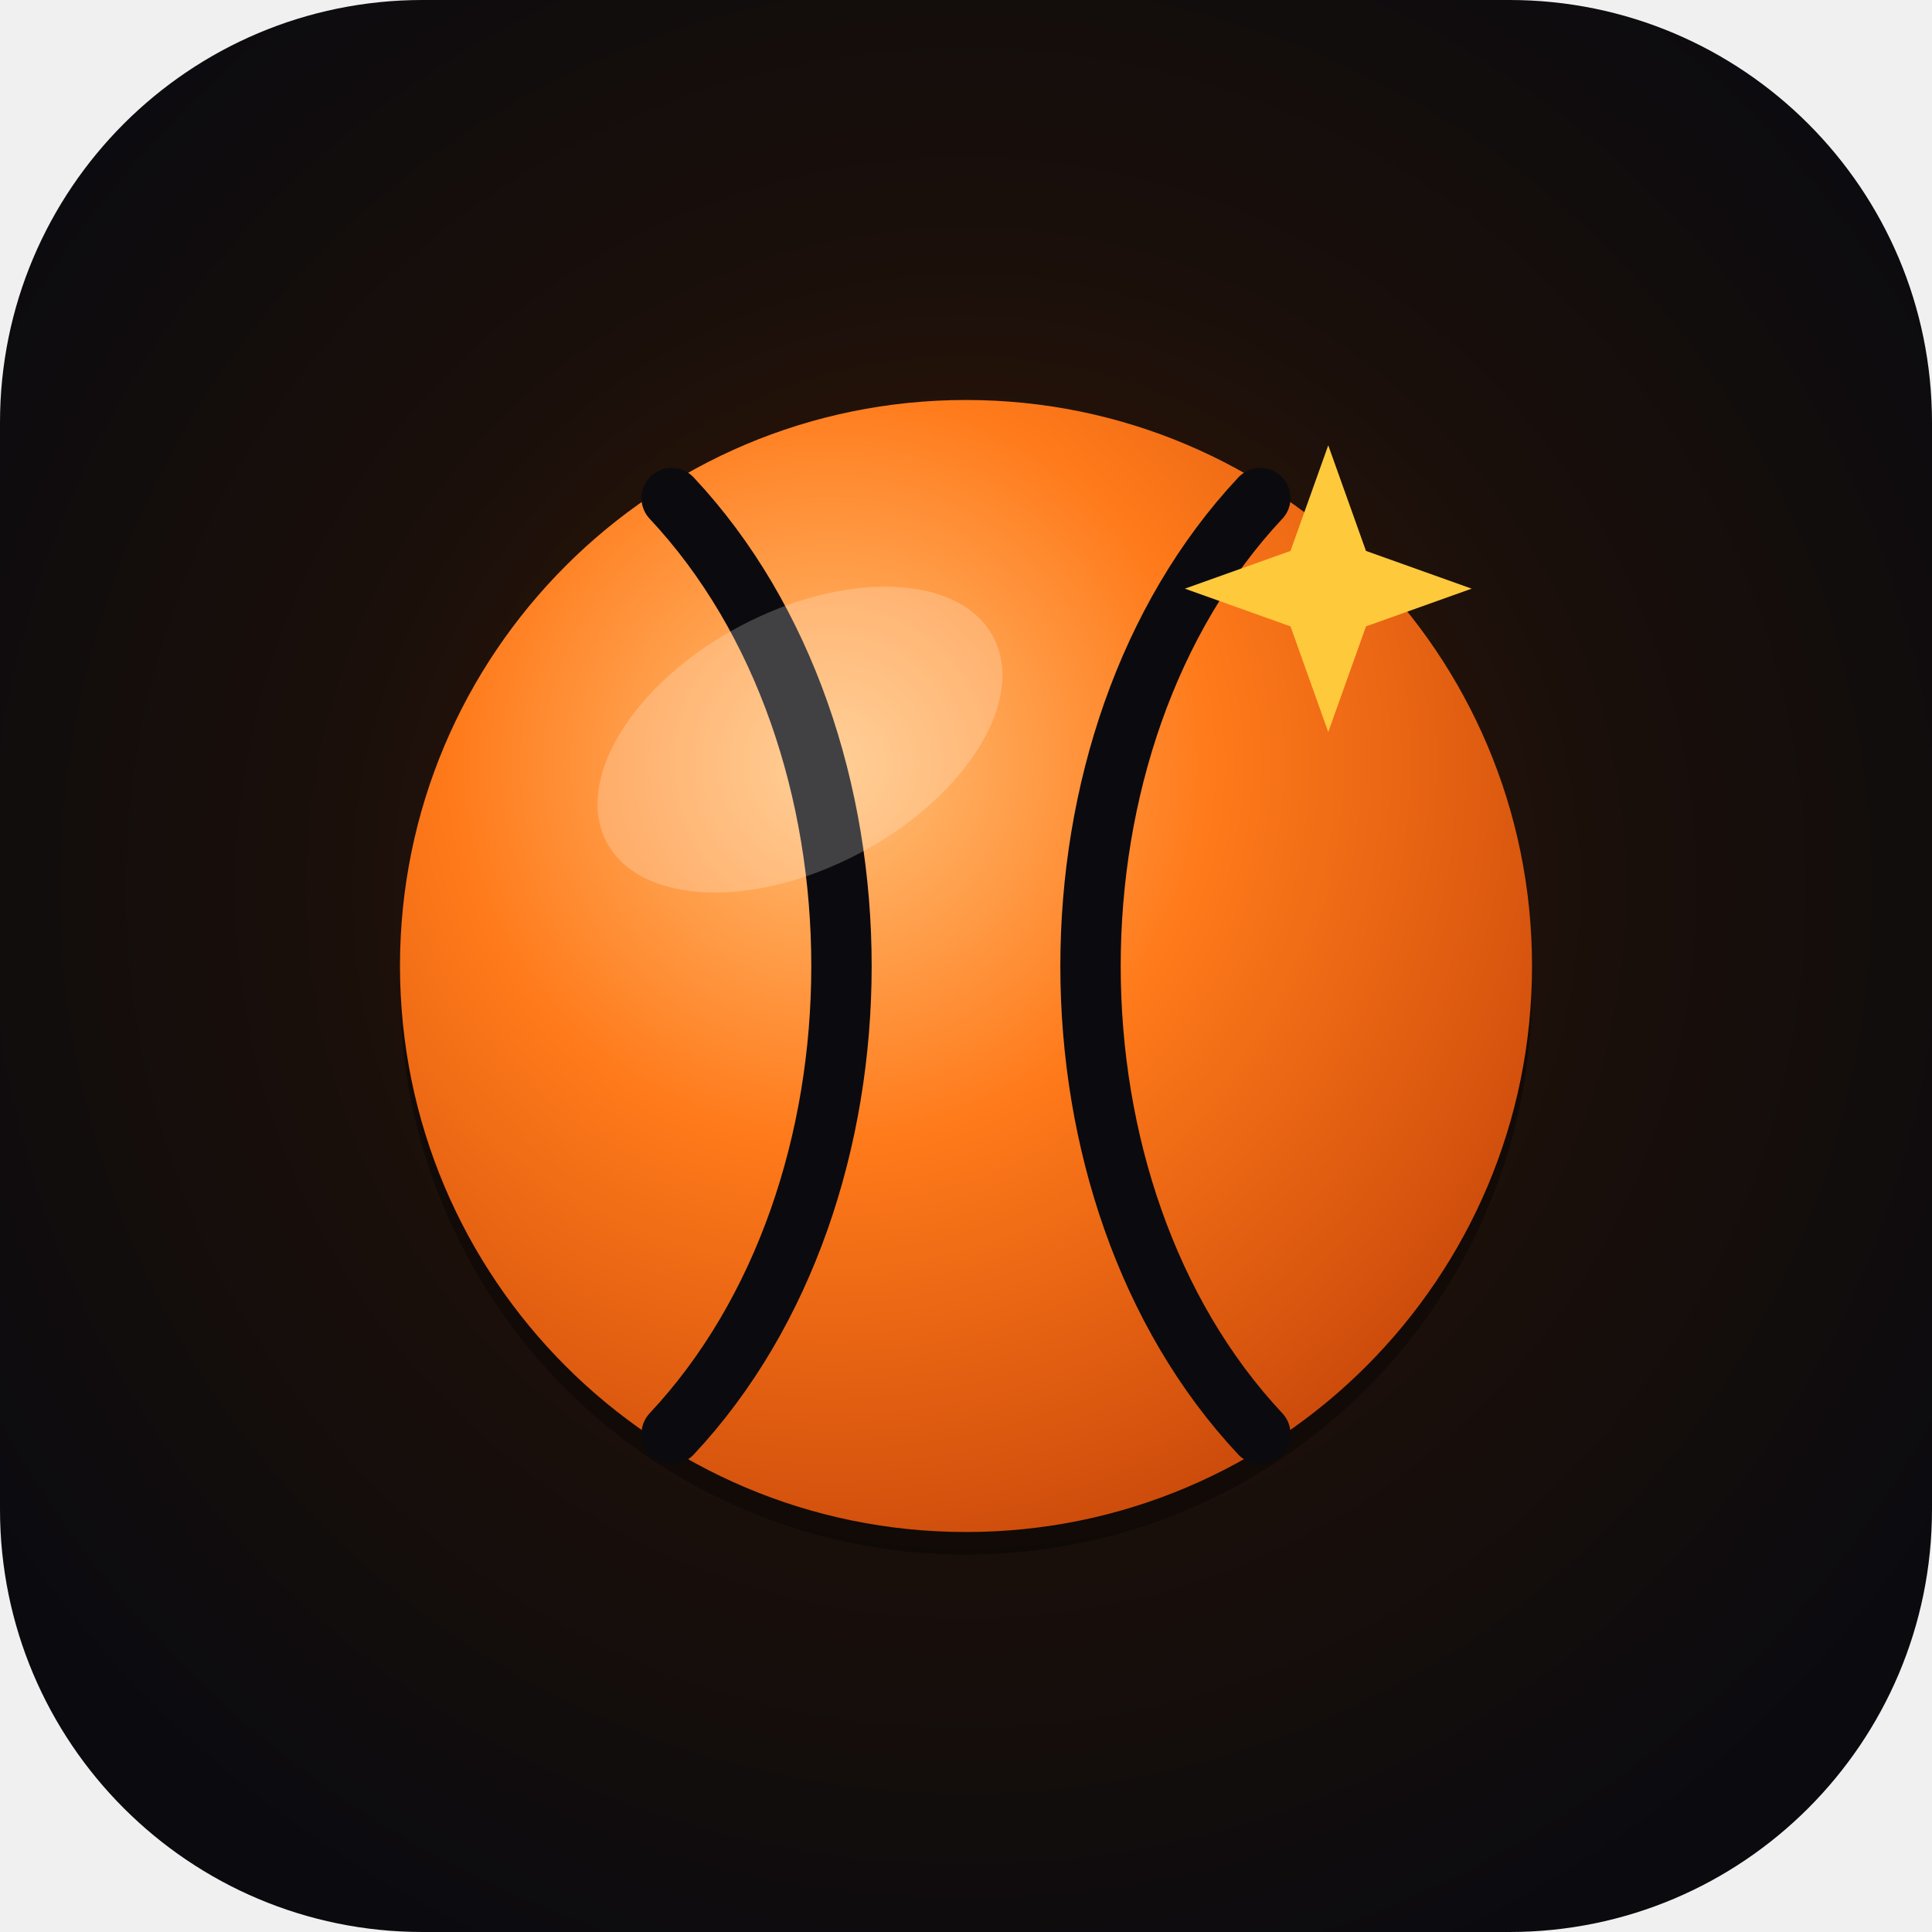
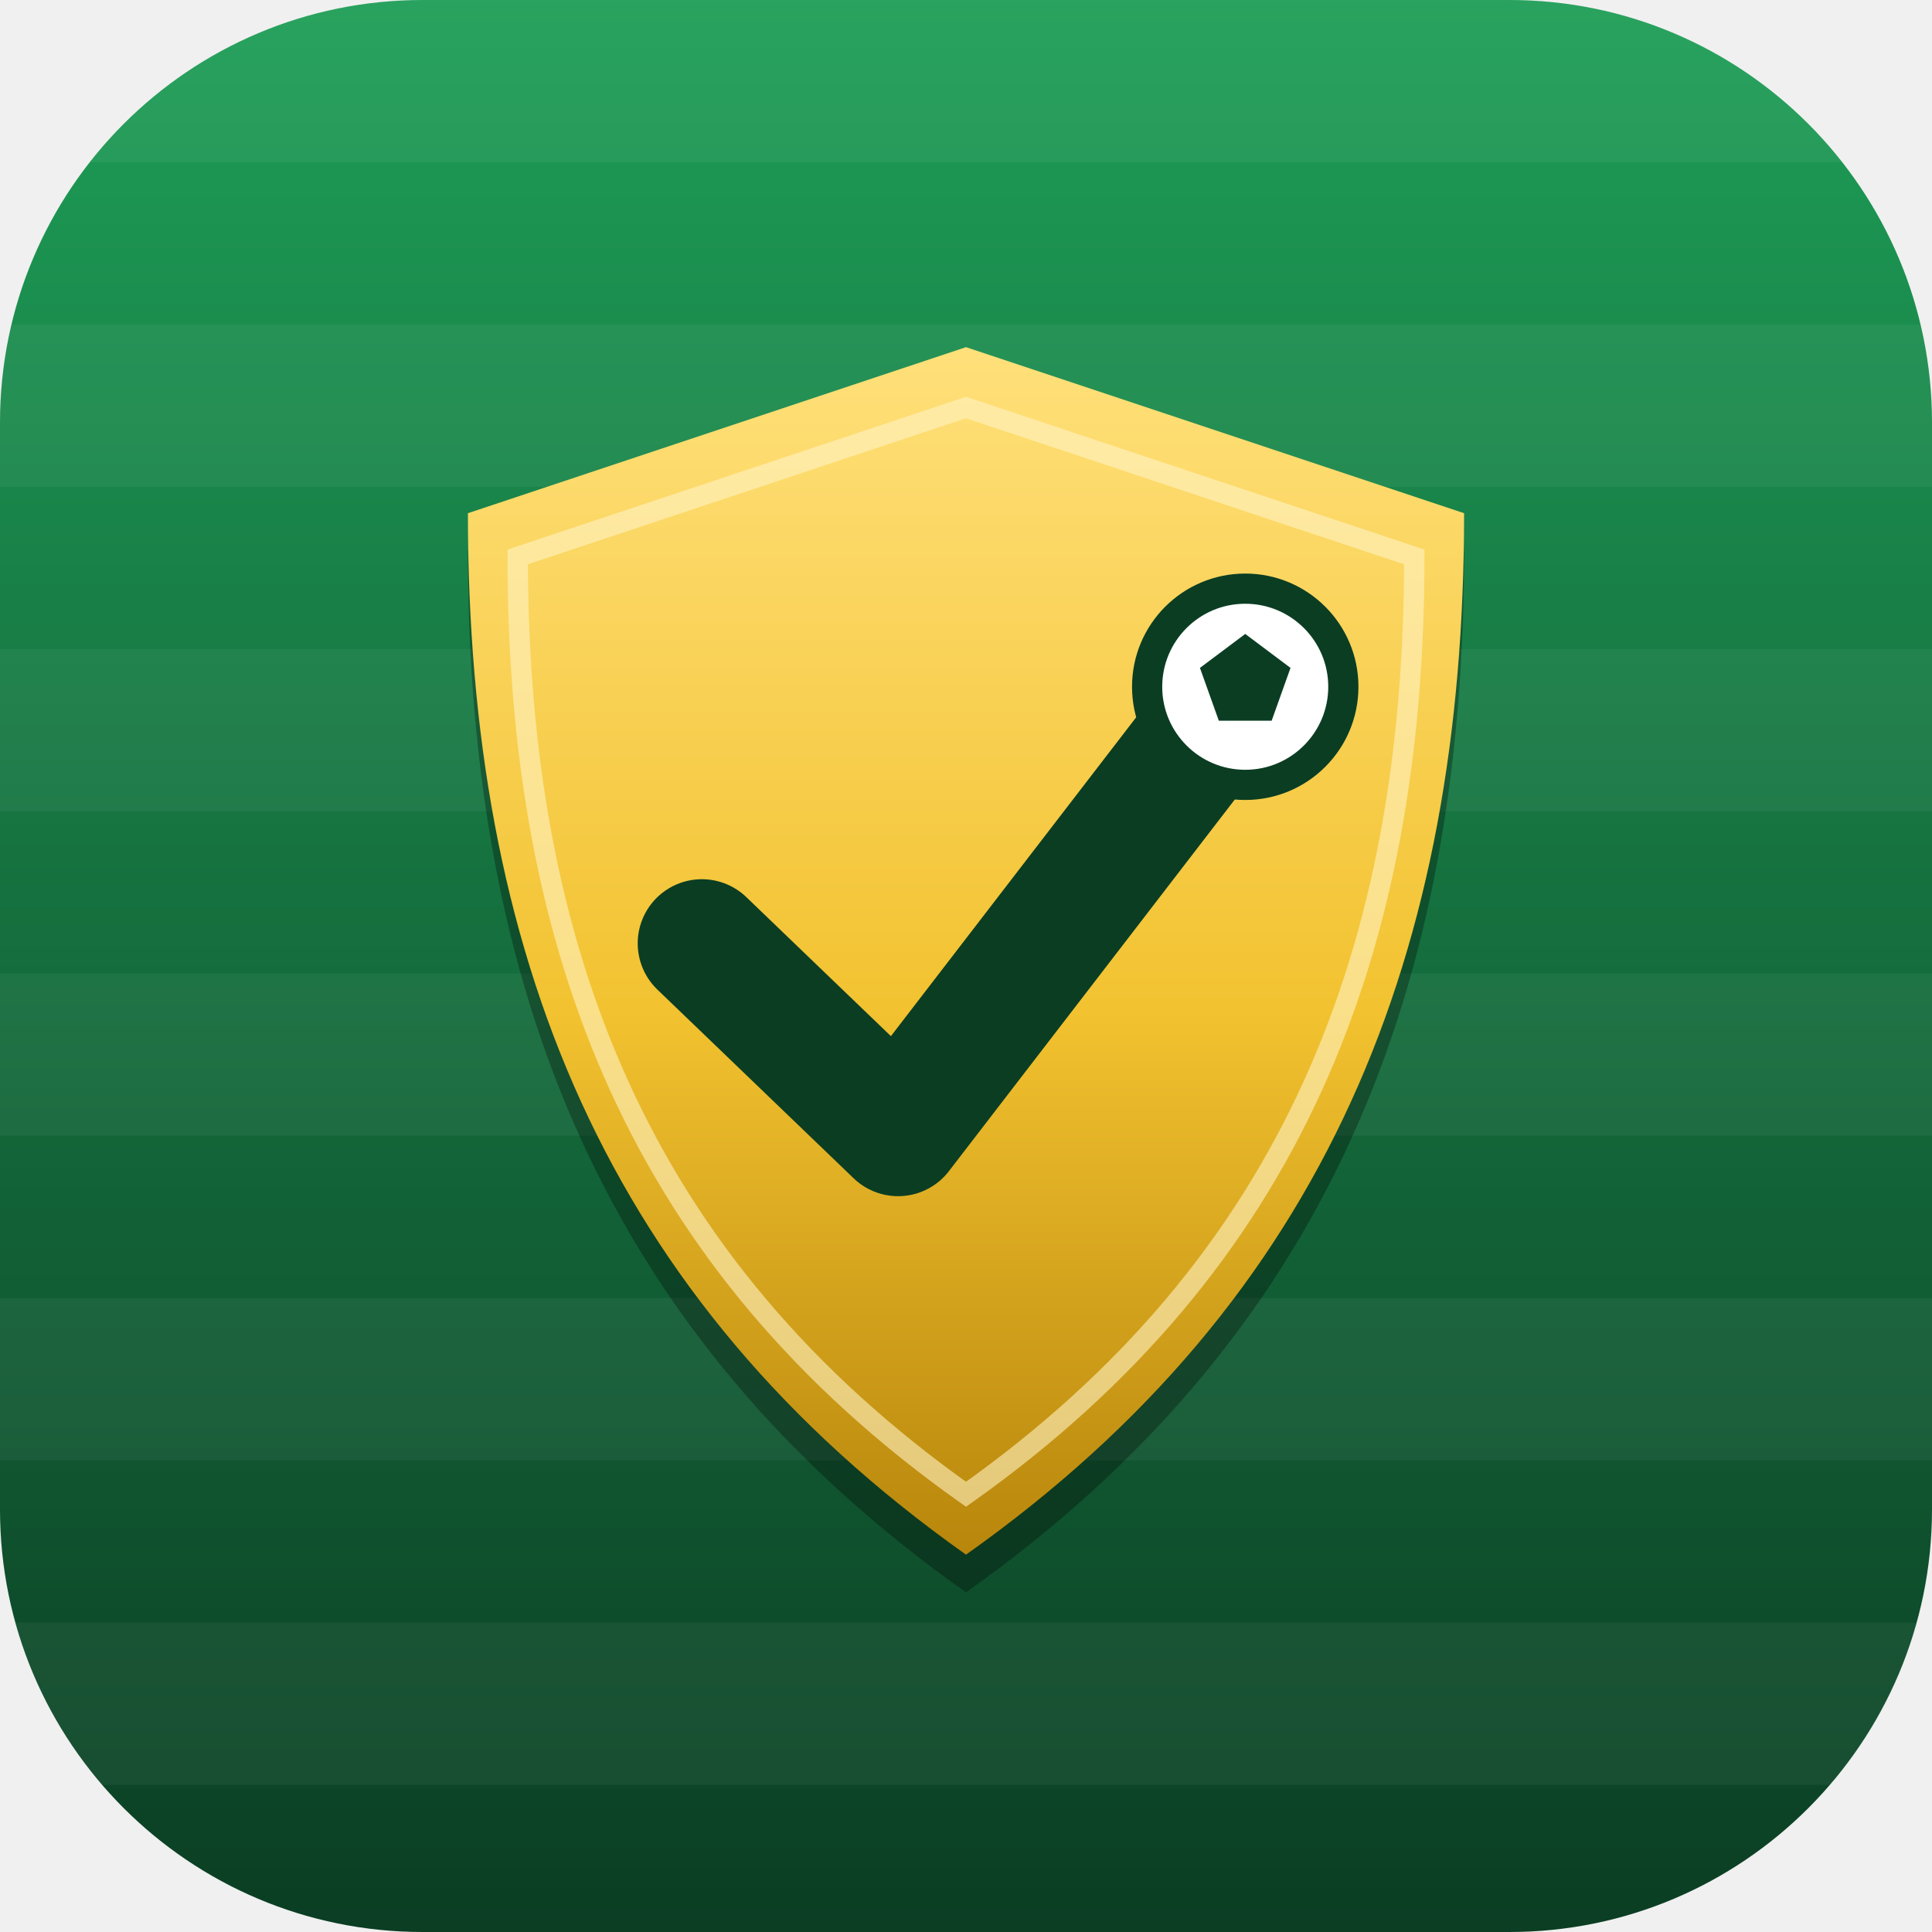
<svg xmlns="http://www.w3.org/2000/svg" viewBox="0 0 512 512" width="512" height="512">
  <defs>
-     <radialGradient id="glow" cx="50%" cy="46%" r="60%">
-       <stop offset="0" stop-color="#3a1a07" />
-       <stop offset="0.55" stop-color="#1a0f0a" />
-       <stop offset="1" stop-color="#0B0B0F" />
-     </radialGradient>
-     <radialGradient id="ball" cx="38%" cy="32%" r="75%">
-       <stop offset="0" stop-color="#FFC27A" />
-       <stop offset="0.45" stop-color="#FF7A1A" />
-       <stop offset="1" stop-color="#C9480A" />
-     </radialGradient>
+     <linearGradient id="pitch" x1="0" y1="0" x2="0" y2="1">
+       <stop offset="0" stop-color="#1E9E57" />
+       <stop offset="1" stop-color="#0B3D23" />
+     </linearGradient>
+     <linearGradient id="gold" x1="0" y1="0" x2="0" y2="1">
+       <stop offset="0" stop-color="#FFE07A" />
+       <stop offset="0.55" stop-color="#F2C230" />
+       <stop offset="1" stop-color="#B8860B" />
+     </linearGradient>
+     <clipPath id="clip">
+       <rect width="512" height="512" rx="112" />
+     </clipPath>
  </defs>
-   <rect width="512" height="512" rx="112" fill="url(#glow)" />
+   <g clip-path="url(#clip)">
+     <rect width="512" height="512" fill="url(#pitch)" />
+     <rect x="0" y="0" width="512" height="43" fill="#ffffff" opacity="0.05" />
+     <rect x="0" y="86" width="512" height="43" fill="#ffffff" opacity="0.05" />
+     <rect x="0" y="172" width="512" height="43" fill="#ffffff" opacity="0.05" />
+     <rect x="0" y="258" width="512" height="43" fill="#ffffff" opacity="0.05" />
+     <rect x="0" y="344" width="512" height="43" fill="#ffffff" opacity="0.05" />
+     <rect x="0" y="430" width="512" height="43" fill="#ffffff" opacity="0.05" />
+   </g>
  <g transform="translate(0.00 0.00) scale(1)">
-     <circle cx="256" cy="262" r="150" fill="#000" opacity="0.35" />
-     <circle cx="256" cy="256" r="150" fill="url(#ball)" />
-     <path d="M178 132 C 238 196, 238 316, 178 380" fill="none" stroke="#0B0B0F" stroke-width="16" stroke-linecap="round" />
-     <path d="M334 132 C 274 196, 274 316, 334 380" fill="none" stroke="#0B0B0F" stroke-width="16" stroke-linecap="round" />
-     <ellipse cx="212" cy="196" rx="58" ry="34" fill="#fff" opacity="0.22" transform="rotate(-28 212 196)" />
-     <path d="M352 118 L362 146 L390 156 L362 166 L352 194 L342 166 L314 156 L342 146 Z" fill="#FFC93C" />
+     <path d="M256 92 L388 136 C388 252 352 344 256 412 C160 344 124 252 124 136 Z" fill="#000" opacity="0.3" transform="translate(0 10)" />
+     <path d="M256 92 L388 136 C388 252 352 344 256 412 C160 344 124 252 124 136 Z" fill="url(#gold)" />
+     <path d="M256 92 L388 136 C388 252 352 344 256 412 C160 344 124 252 124 136 Z" fill="none" stroke="#FFF3C4" stroke-opacity="0.6" stroke-width="6" transform="translate(256 252) scale(0.9) translate(-256 -252)" />
+     <path d="M186 250 L238 300 L318 196" fill="none" stroke="#0B3D23" stroke-width="34" stroke-linecap="round" stroke-linejoin="round" />
+     <circle cx="330" cy="182" r="26" fill="#FFFFFF" stroke="#0B3D23" stroke-width="8" />
+     <path d="M330 168 L342 177 L337 191 L323 191 L318 177 Z" fill="#0B3D23" />
  </g>
</svg>
